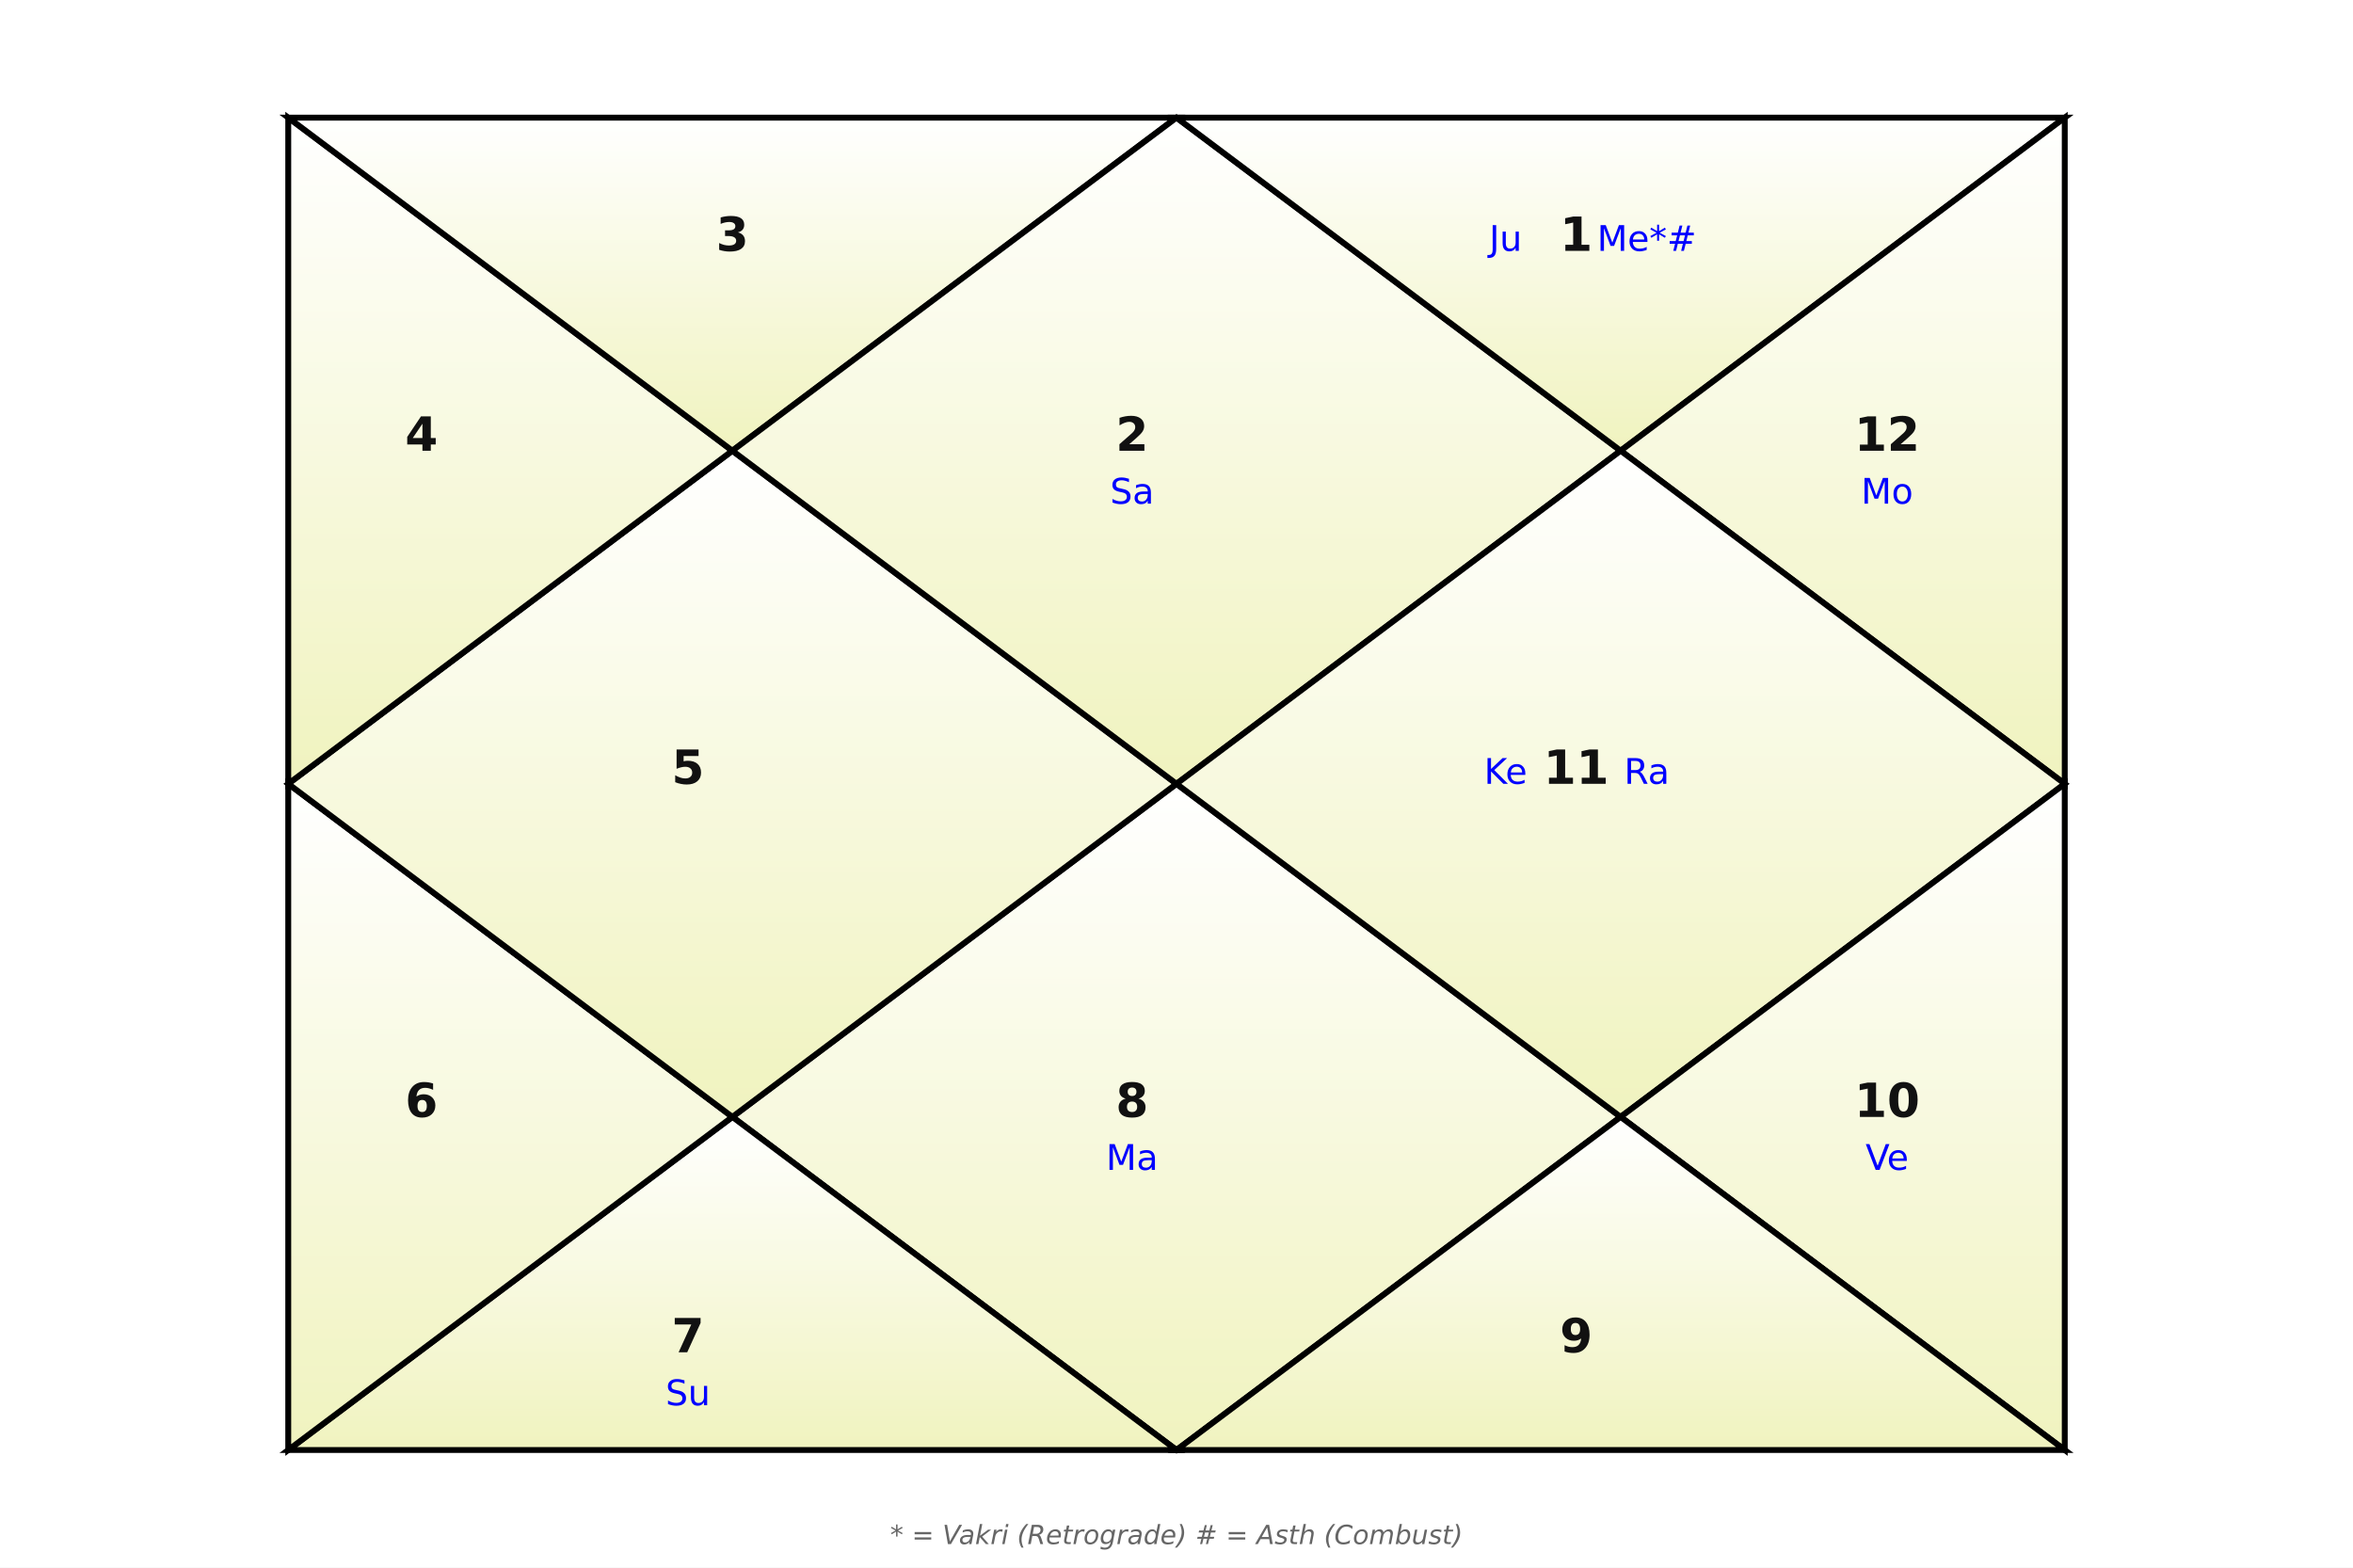
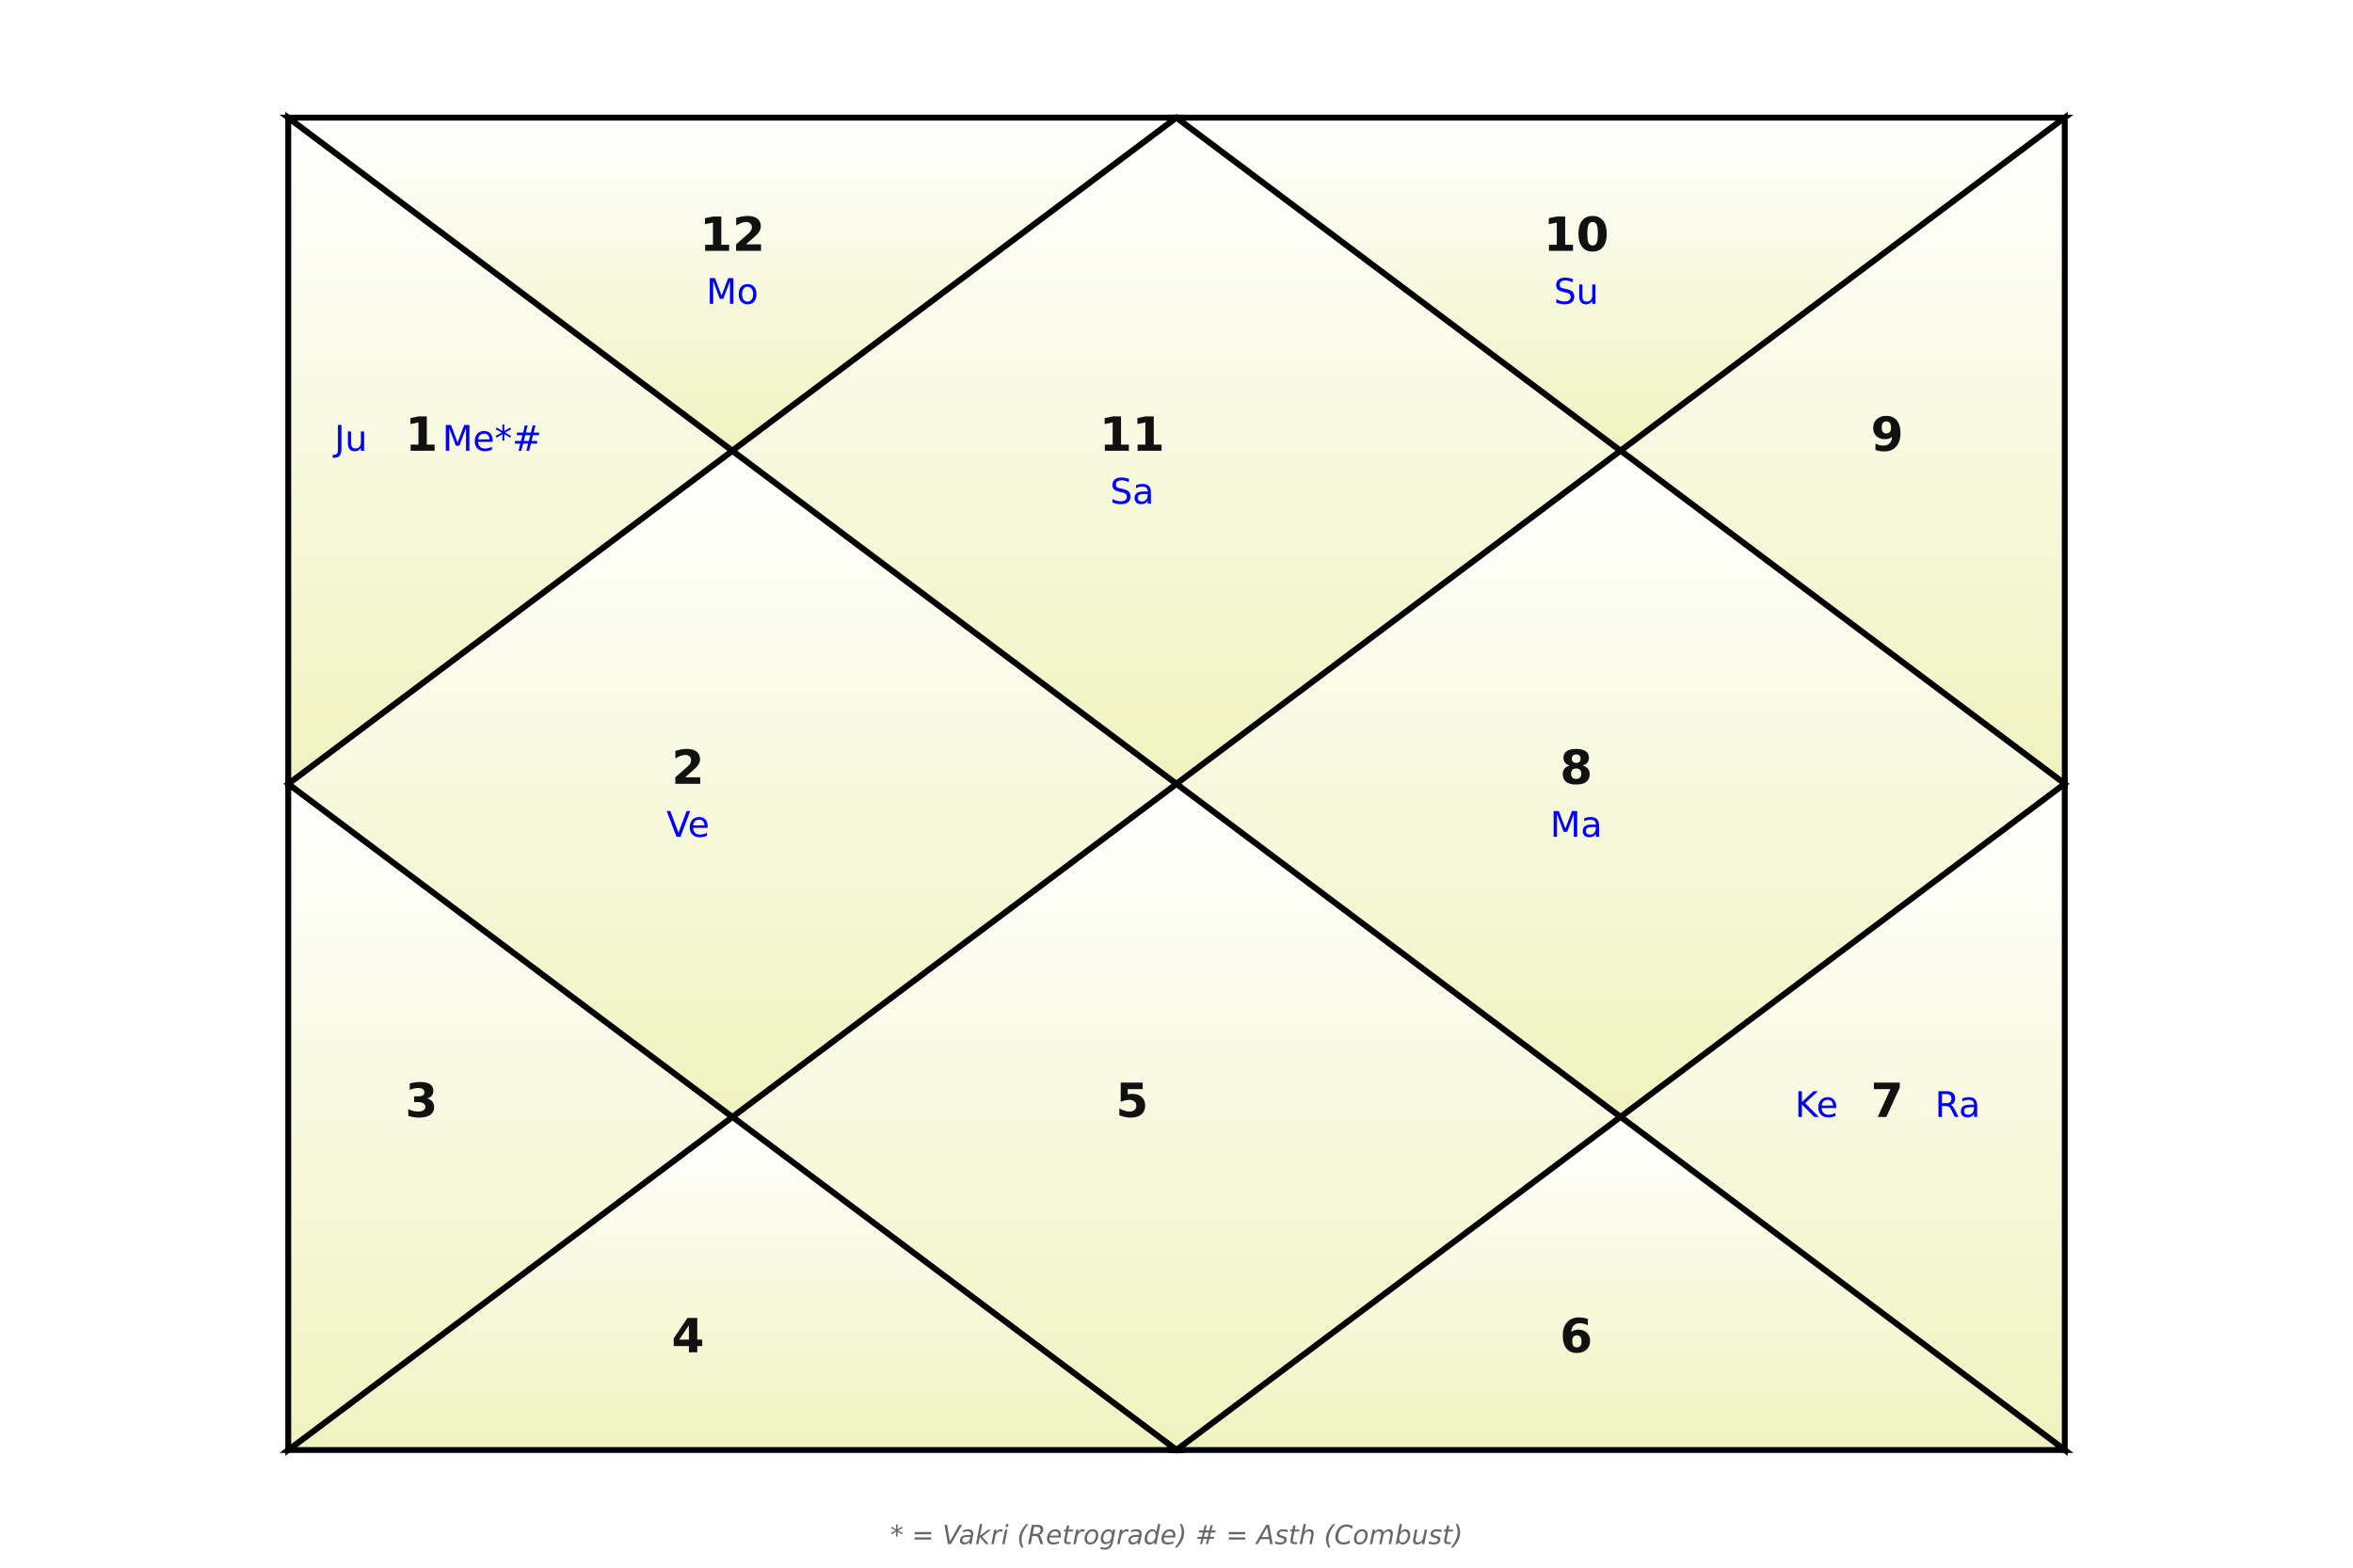
<svg xmlns="http://www.w3.org/2000/svg" baseProfile="full" height="100%" version="1.1" viewBox="0 0 800 533" width="100%">
  <defs>
    <linearGradient id="houseGrad" x1="0" x2="0" y1="0" y2="1">
      <stop offset="0" stop-color="white" />
      <stop offset="1" stop-color="#f0f3bf" />
    </linearGradient>
  </defs>
  <rect fill="white" height="533" width="800" x="0" y="0" />
  <polygon fill="url(#houseGrad)" points="249.0,379.75 400.0,493.0 551.0,379.75 400.0,266.5" stroke="#000" stroke-width="2" />
  <polygon fill="url(#houseGrad)" points="249.0,379.75 98.0,493.0 400.0,493.0" stroke="#000" stroke-width="2" />
  <polygon fill="url(#houseGrad)" points="98.0,266.5 98.0,493.0 249.0,379.75" stroke="#000" stroke-width="2" />
  <polygon fill="url(#houseGrad)" points="98.0,266.5 249.0,379.75 400.0,266.5 249.0,153.25" stroke="#000" stroke-width="2" />
  <polygon fill="url(#houseGrad)" points="98.0,40.0 98.0,266.5 249.0,153.25" stroke="#000" stroke-width="2" />
  <polygon fill="url(#houseGrad)" points="98.0,40.0 249.0,153.25 400.0,40.0" stroke="#000" stroke-width="2" />
  <polygon fill="url(#houseGrad)" points="249.0,153.25 400.0,266.5 551.0,153.25 400.0,40.0" stroke="#000" stroke-width="2" />
  <polygon fill="url(#houseGrad)" points="400.0,40.0 551.0,153.25 702.0,40.0" stroke="#000" stroke-width="2" />
  <polygon fill="url(#houseGrad)" points="551.0,153.25 702.0,266.5 702.0,40.0" stroke="#000" stroke-width="2" />
  <polygon fill="url(#houseGrad)" points="551.0,153.25 400.0,266.5 551.0,379.75 702.0,266.5" stroke="#000" stroke-width="2" />
  <polygon fill="url(#houseGrad)" points="551.0,379.75 702.0,493.0 702.0,266.5" stroke="#000" stroke-width="2" />
  <polygon fill="url(#houseGrad)" points="551.0,379.75 400.0,493.0 702.0,493.0" stroke="#000" stroke-width="2" />
-   <text fill="#111111" font-family="DejaVu Sans, Arial, sans-serif" font-size="16" font-weight="bold" text-anchor="middle" x="384.9" y="153.25">2</text>
+   <text fill="#111111" font-family="DejaVu Sans, Arial, sans-serif" font-size="16" font-weight="bold" text-anchor="middle" x="384.9" y="153.25">11</text>
  <text fill="#0000ff" font-family="DejaVu Sans, Arial, sans-serif" font-size="12" text-anchor="middle" x="384.9" y="171.25">Sa</text>
-   <text fill="#111111" font-family="DejaVu Sans, Arial, sans-serif" font-size="16" font-weight="bold" text-anchor="middle" x="249.0" y="85.3">3</text>
-   <text fill="#111111" font-family="DejaVu Sans, Arial, sans-serif" font-size="16" font-weight="bold" text-anchor="middle" x="143.3" y="153.25">4</text>
-   <text fill="#111111" font-family="DejaVu Sans, Arial, sans-serif" font-size="16" font-weight="bold" text-anchor="middle" x="233.9" y="266.5">5</text>
-   <text fill="#111111" font-family="DejaVu Sans, Arial, sans-serif" font-size="16" font-weight="bold" text-anchor="middle" x="143.3" y="379.75">6</text>
-   <text fill="#111111" font-family="DejaVu Sans, Arial, sans-serif" font-size="16" font-weight="bold" text-anchor="middle" x="233.9" y="459.78">7</text>
-   <text fill="#0000ff" font-family="DejaVu Sans, Arial, sans-serif" font-size="12" text-anchor="middle" x="233.9" y="477.78">Su</text>
-   <text fill="#111111" font-family="DejaVu Sans, Arial, sans-serif" font-size="16" font-weight="bold" text-anchor="middle" x="384.9" y="379.75">8</text>
-   <text fill="#0000ff" font-family="DejaVu Sans, Arial, sans-serif" font-size="12" text-anchor="middle" x="384.9" y="397.75">Ma</text>
-   <text fill="#111111" font-family="DejaVu Sans, Arial, sans-serif" font-size="16" font-weight="bold" text-anchor="middle" x="535.9" y="459.78">9</text>
-   <text fill="#111111" font-family="DejaVu Sans, Arial, sans-serif" font-size="16" font-weight="bold" text-anchor="middle" x="641.6" y="379.75">10</text>
-   <text fill="#0000ff" font-family="DejaVu Sans, Arial, sans-serif" font-size="12" text-anchor="middle" x="641.6" y="397.75">Ve</text>
-   <text fill="#111111" font-family="DejaVu Sans, Arial, sans-serif" font-size="16" font-weight="bold" text-anchor="middle" x="535.9" y="266.5">11</text>
-   <text fill="#0000ff" font-family="DejaVu Sans, Arial, sans-serif" font-size="12" text-anchor="middle" x="559.9" y="266.5">Ra</text>
-   <text fill="#0000ff" font-family="DejaVu Sans, Arial, sans-serif" font-size="12" text-anchor="middle" x="511.9" y="266.5">Ke</text>
-   <text fill="#111111" font-family="DejaVu Sans, Arial, sans-serif" font-size="16" font-weight="bold" text-anchor="middle" x="641.6" y="153.25">12</text>
-   <text fill="#0000ff" font-family="DejaVu Sans, Arial, sans-serif" font-size="12" text-anchor="middle" x="641.6" y="171.25">Mo</text>
-   <text fill="#111111" font-family="DejaVu Sans, Arial, sans-serif" font-size="16" font-weight="bold" text-anchor="middle" x="535.9" y="85.3">1</text>
-   <text fill="#0000ff" font-family="DejaVu Sans, Arial, sans-serif" font-size="12" text-anchor="middle" x="559.9" y="85.3">Me*#</text>
-   <text fill="#0000ff" font-family="DejaVu Sans, Arial, sans-serif" font-size="12" text-anchor="middle" x="511.9" y="85.3">Ju</text>
+   <text fill="#111111" font-family="DejaVu Sans, Arial, sans-serif" font-size="16" font-weight="bold" text-anchor="middle" x="249.0" y="85.3">12</text>
+   <text fill="#0000ff" font-family="DejaVu Sans, Arial, sans-serif" font-size="12" text-anchor="middle" x="249.0" y="103.3">Mo</text>
+   <text fill="#111111" font-family="DejaVu Sans, Arial, sans-serif" font-size="16" font-weight="bold" text-anchor="middle" x="143.3" y="153.25">1</text>
+   <text fill="#0000ff" font-family="DejaVu Sans, Arial, sans-serif" font-size="12" text-anchor="middle" x="167.3" y="153.25">Me*#</text>
+   <text fill="#0000ff" font-family="DejaVu Sans, Arial, sans-serif" font-size="12" text-anchor="middle" x="119.3" y="153.25">Ju</text>
+   <text fill="#111111" font-family="DejaVu Sans, Arial, sans-serif" font-size="16" font-weight="bold" text-anchor="middle" x="233.9" y="266.5">2</text>
+   <text fill="#0000ff" font-family="DejaVu Sans, Arial, sans-serif" font-size="12" text-anchor="middle" x="233.9" y="284.5">Ve</text>
+   <text fill="#111111" font-family="DejaVu Sans, Arial, sans-serif" font-size="16" font-weight="bold" text-anchor="middle" x="143.3" y="379.75">3</text>
+   <text fill="#111111" font-family="DejaVu Sans, Arial, sans-serif" font-size="16" font-weight="bold" text-anchor="middle" x="233.9" y="459.78">4</text>
+   <text fill="#111111" font-family="DejaVu Sans, Arial, sans-serif" font-size="16" font-weight="bold" text-anchor="middle" x="384.9" y="379.75">5</text>
+   <text fill="#111111" font-family="DejaVu Sans, Arial, sans-serif" font-size="16" font-weight="bold" text-anchor="middle" x="535.9" y="459.78">6</text>
+   <text fill="#111111" font-family="DejaVu Sans, Arial, sans-serif" font-size="16" font-weight="bold" text-anchor="middle" x="641.6" y="379.75">7</text>
+   <text fill="#0000ff" font-family="DejaVu Sans, Arial, sans-serif" font-size="12" text-anchor="middle" x="665.6" y="379.75">Ra</text>
+   <text fill="#0000ff" font-family="DejaVu Sans, Arial, sans-serif" font-size="12" text-anchor="middle" x="617.6" y="379.75">Ke</text>
+   <text fill="#111111" font-family="DejaVu Sans, Arial, sans-serif" font-size="16" font-weight="bold" text-anchor="middle" x="535.9" y="266.5">8</text>
+   <text fill="#0000ff" font-family="DejaVu Sans, Arial, sans-serif" font-size="12" text-anchor="middle" x="535.9" y="284.5">Ma</text>
+   <text fill="#111111" font-family="DejaVu Sans, Arial, sans-serif" font-size="16" font-weight="bold" text-anchor="middle" x="641.6" y="153.25">9</text>
+   <text fill="#111111" font-family="DejaVu Sans, Arial, sans-serif" font-size="16" font-weight="bold" text-anchor="middle" x="535.9" y="85.3">10</text>
+   <text fill="#0000ff" font-family="DejaVu Sans, Arial, sans-serif" font-size="12" text-anchor="middle" x="535.9" y="103.3">Su</text>
  <text fill="#666" font-family="DejaVu Sans" font-size="9" font-style="italic" text-anchor="middle" x="400.0" y="525">* = Vakri (Retrograde)  # = Asth (Combust)</text>
</svg>
